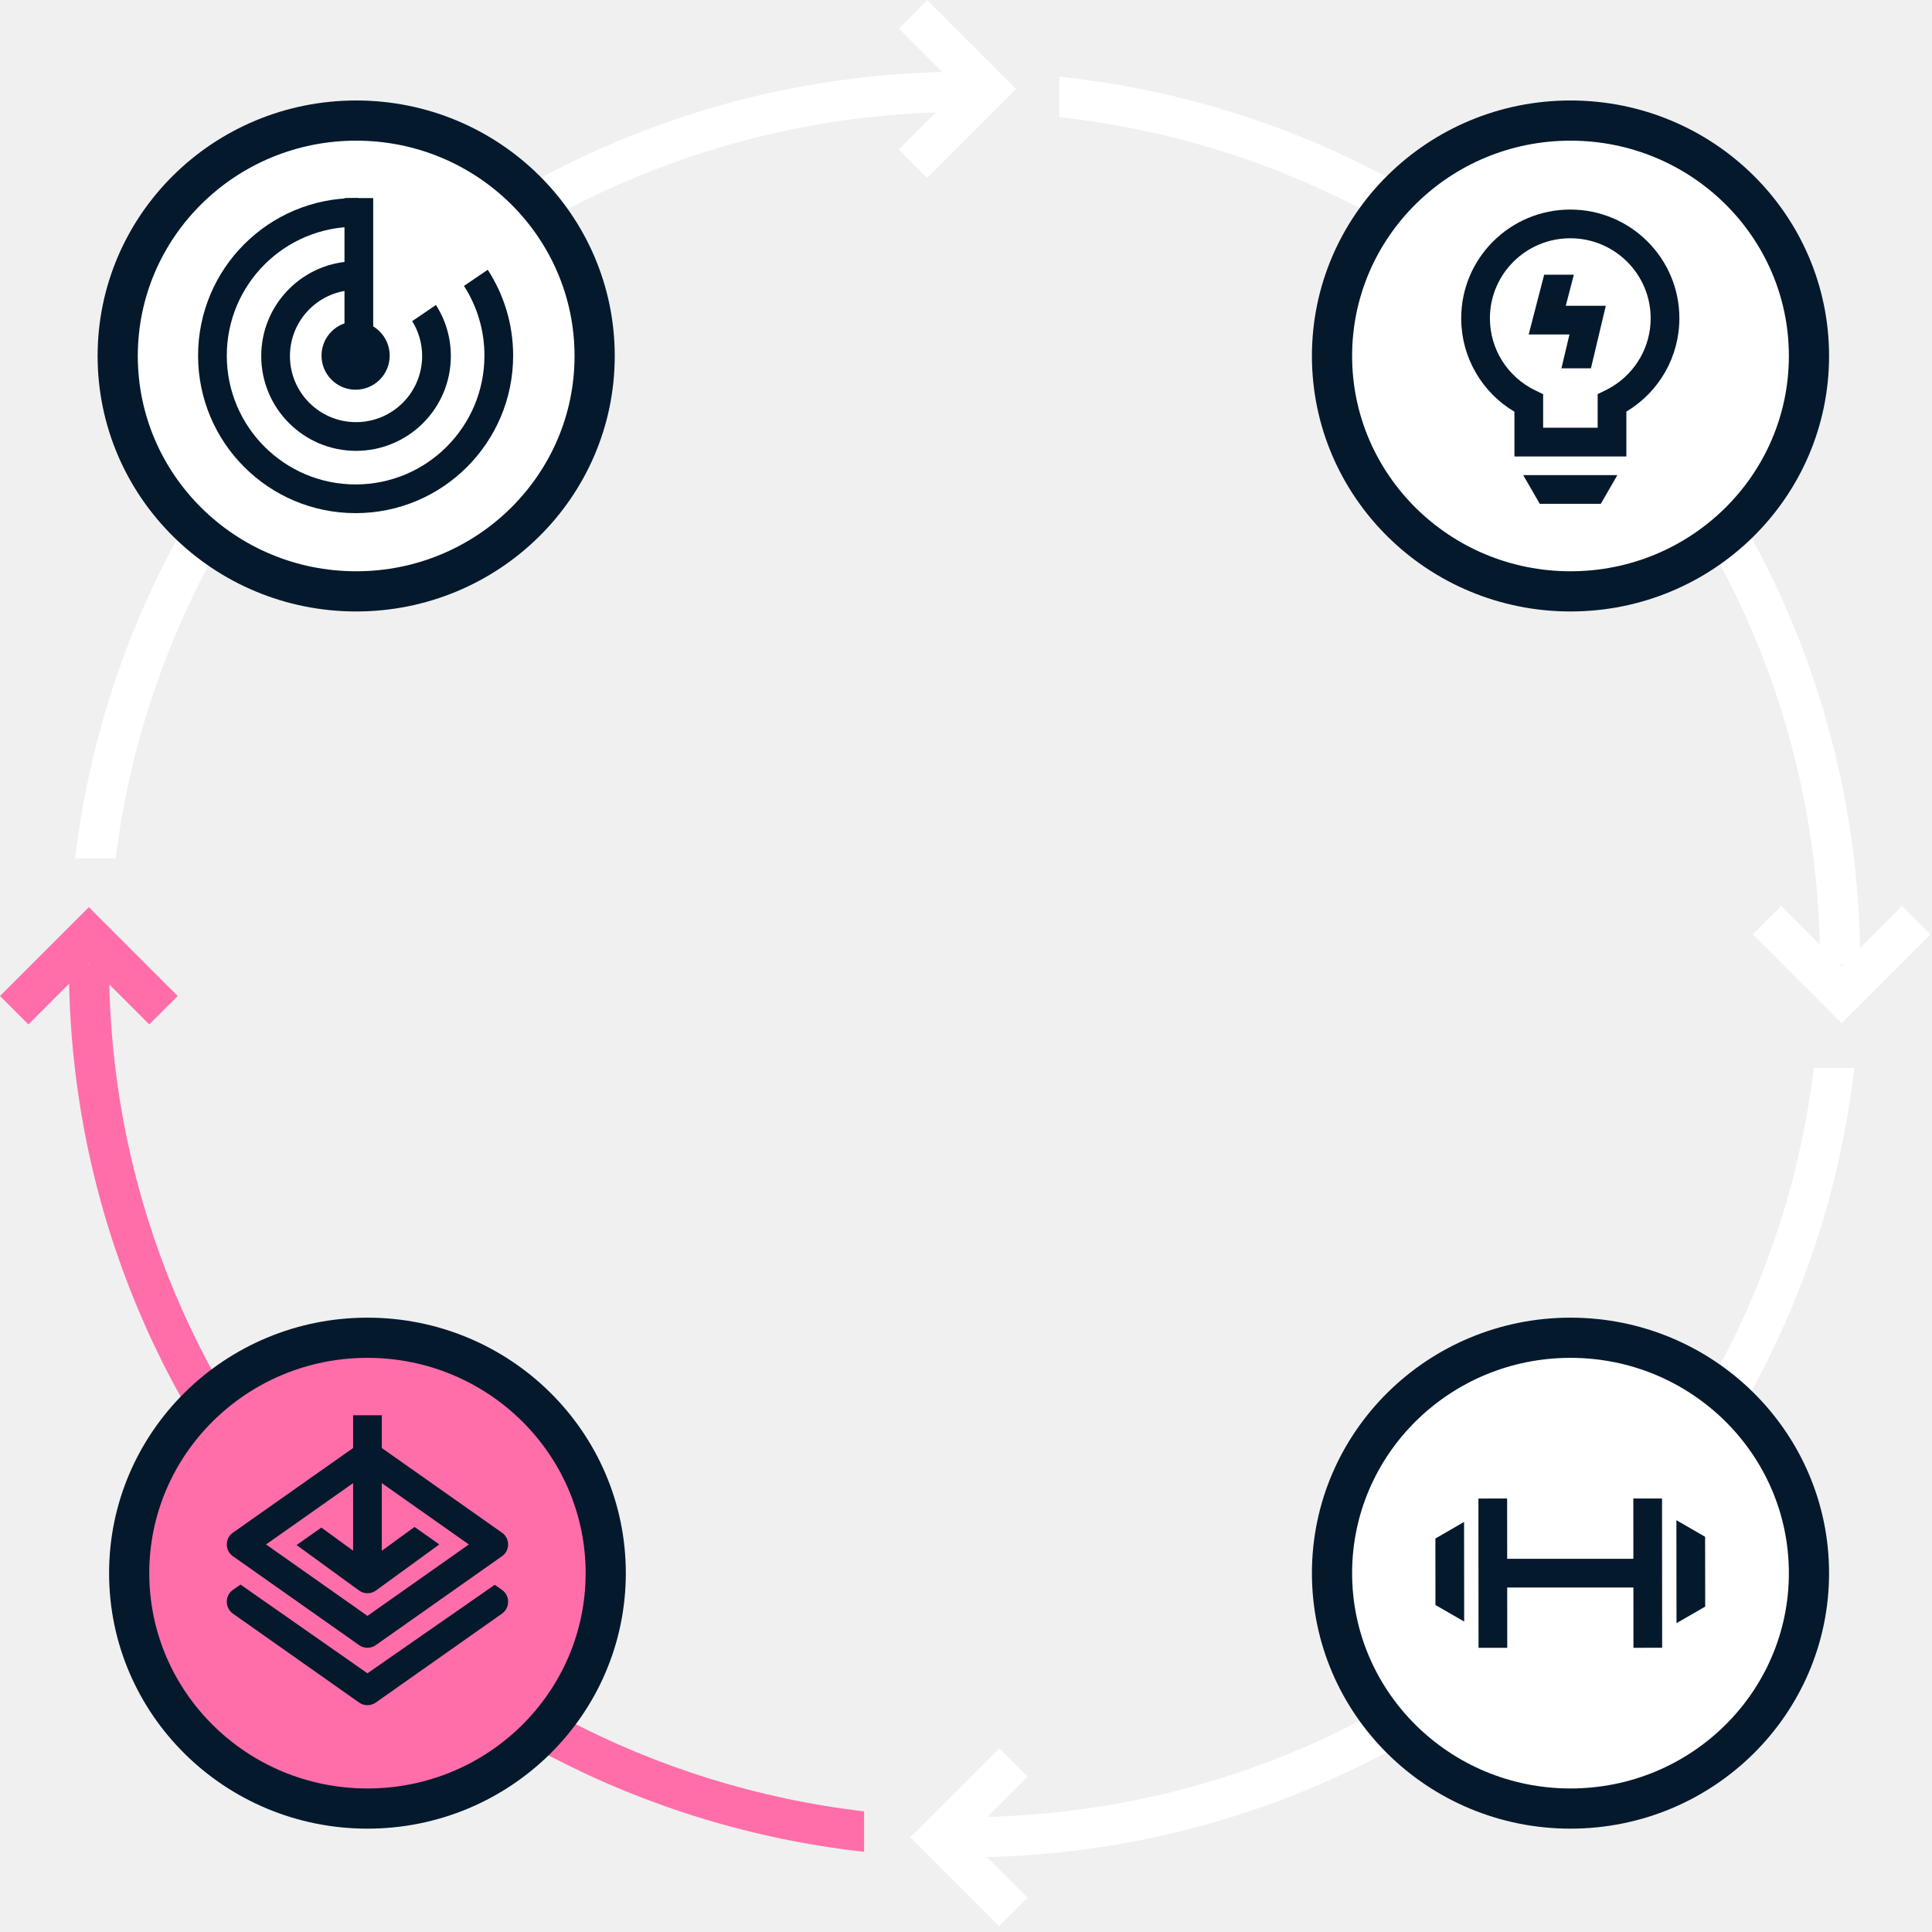
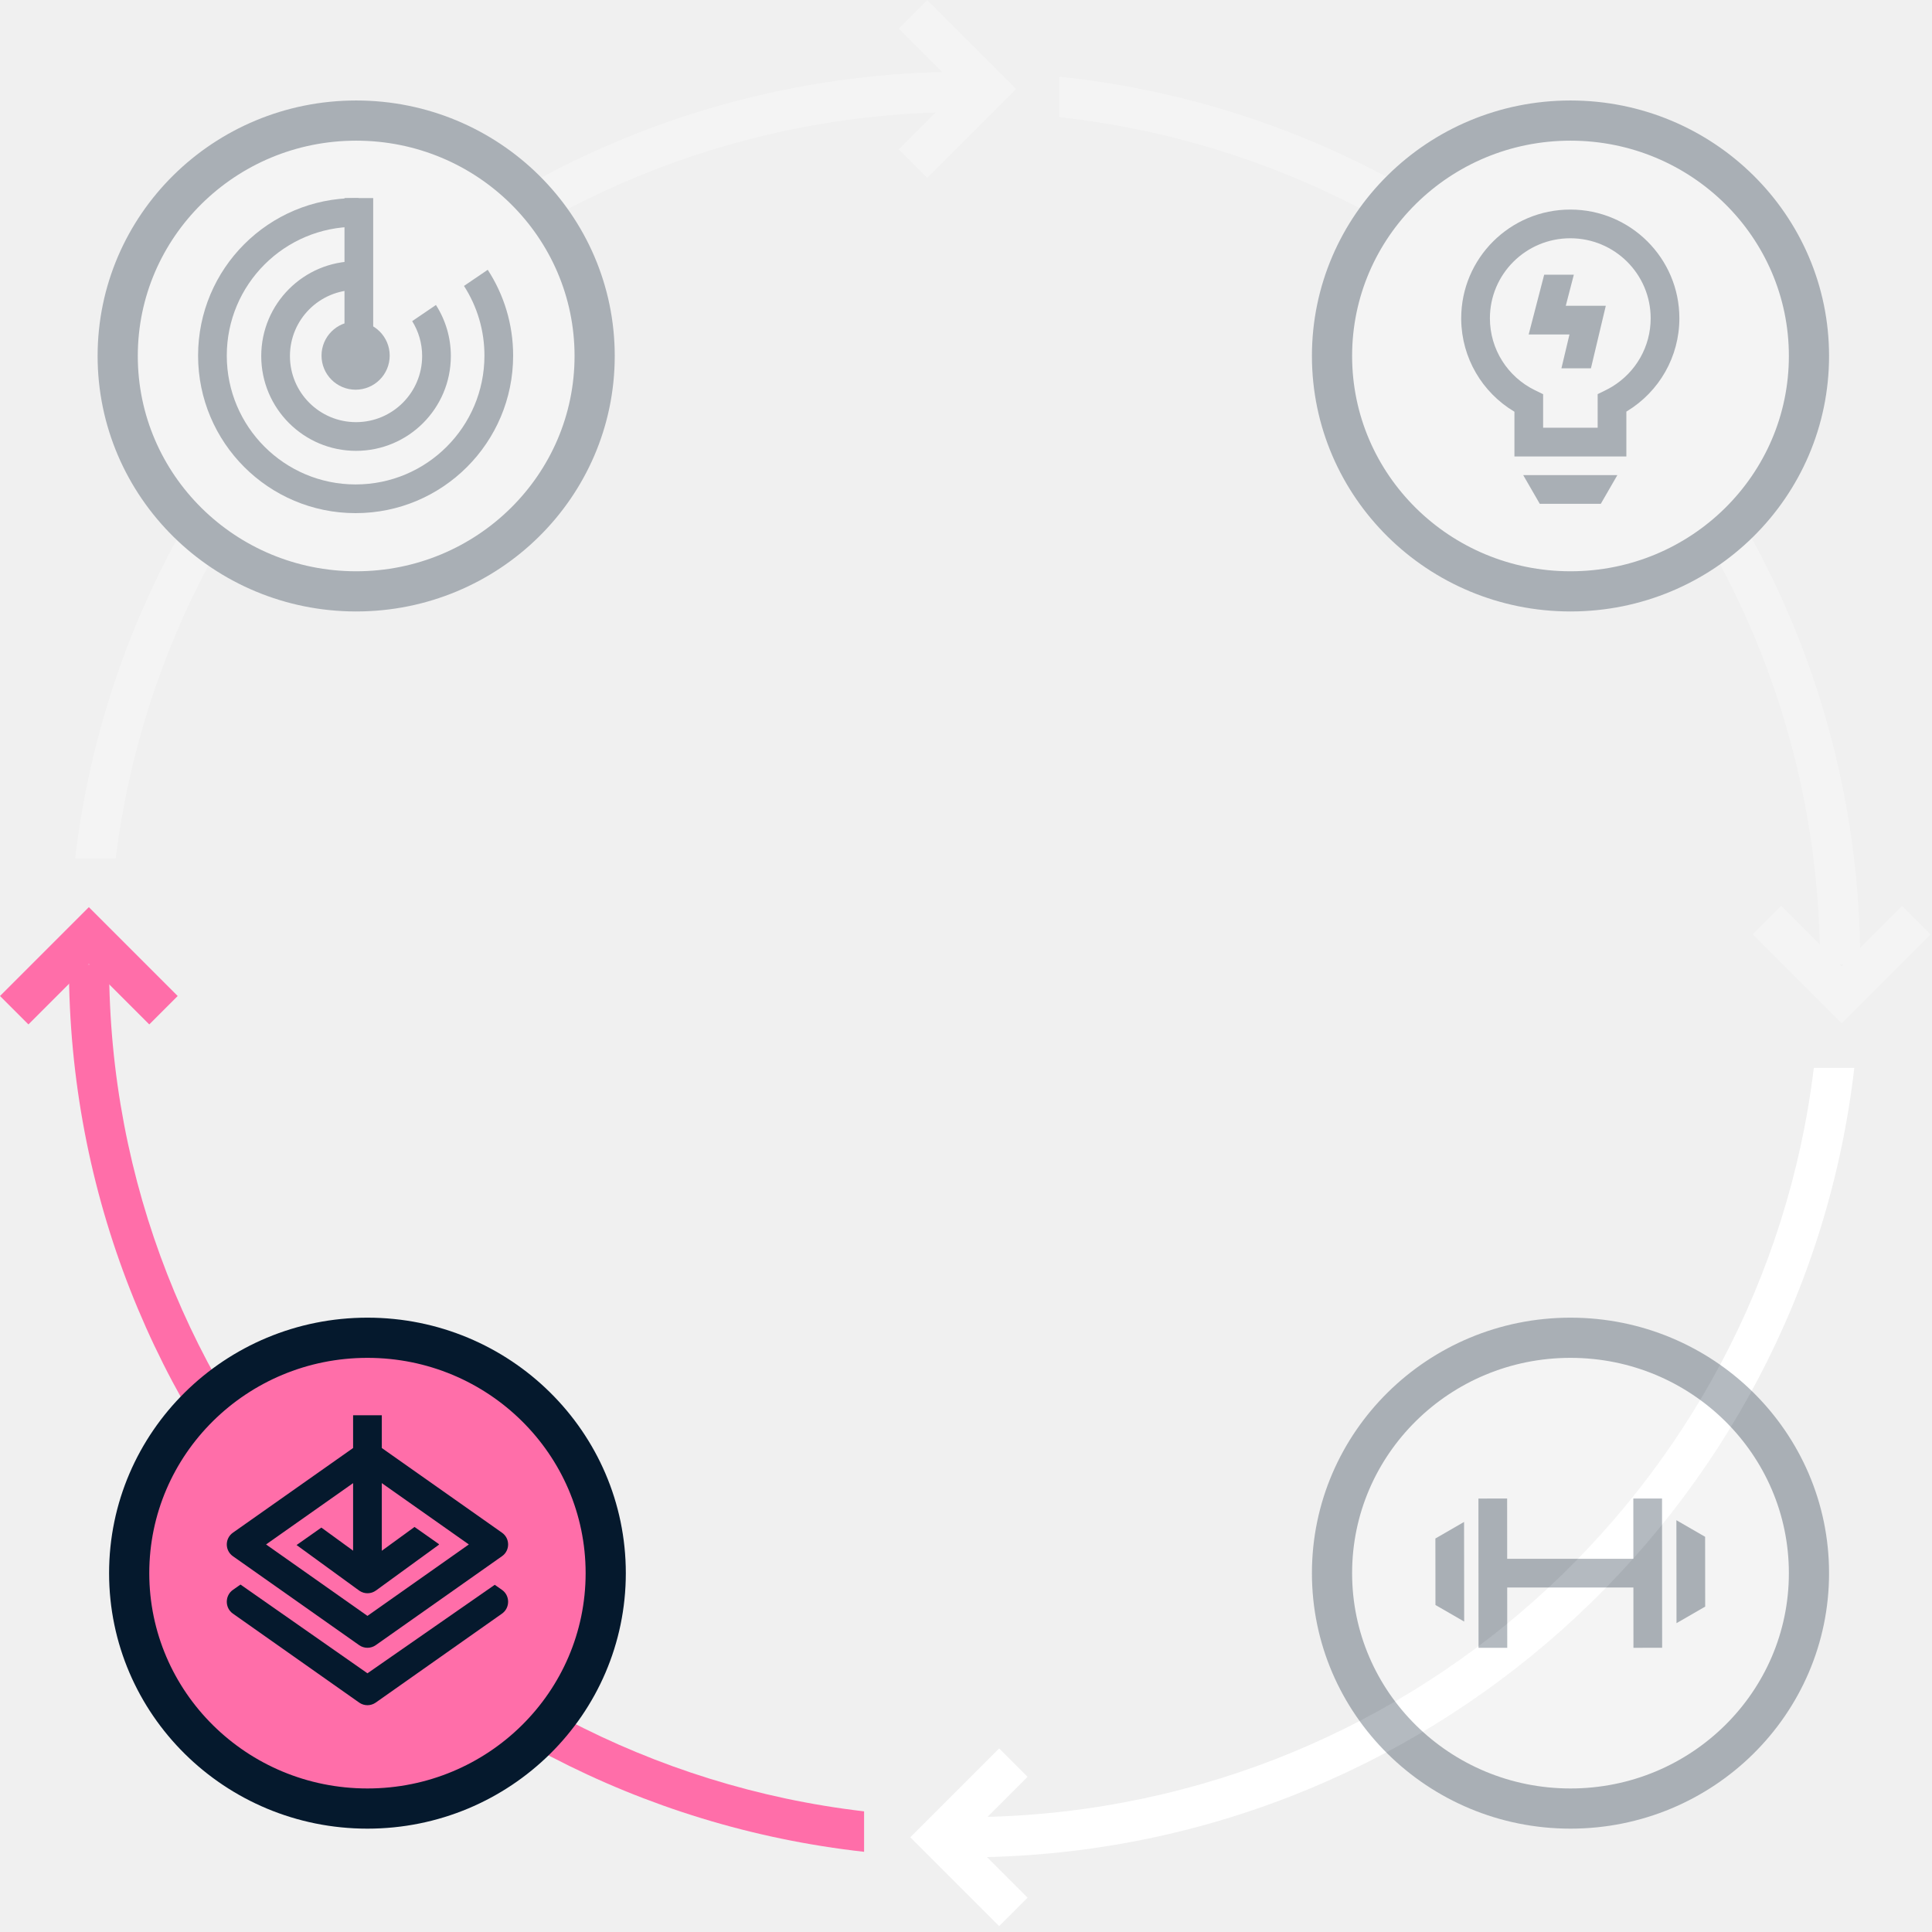
<svg viewBox="0 0 673 673">
  <g fill="none" fill-rule="evenodd">
-     <g transform="translate(26)">
+     <g opacity=".3" transform="translate(26)">
      <path d="M310 25v14C157.987 39 32.566 152.435 14.29 298.998H.185C18.54 144.675 150.253 25 310 25z" fill="#FFF" />
      <path fill="#FFF" fill-rule="nonzero" d="m297 .05-9.9 9.9L308.152 31l-21.05 21.05 9.899 9.9L327.95 31z" />
      <ellipse stroke="#05192D" stroke-width="14" fill="#FFF" cx="98.071" cy="124" rx="83.071" ry="82" />
      <g transform="translate(43 69)" fill="#05192D">
        <path d="M54.875 0c.334 0 .667.003 1 .009V10.01a47.554 47.554 0 0 0-1-.011C30.091 10 10 30.091 10 54.875S30.091 99.75 54.875 99.75 99.75 79.659 99.75 54.875a44.665 44.665 0 0 0-7.124-24.272l8.273-5.624c5.598 8.601 8.851 18.869 8.851 29.896 0 30.307-24.568 54.875-54.875 54.875S0 85.182 0 54.875 24.568 0 54.875 0zm.15 22c.284 0 .567.004.85.01v10.005c-.283-.01-.566-.015-.85-.015C42.309 32 32 42.309 32 55.025S42.309 78.05 55.025 78.05 78.05 67.741 78.05 55.025c0-4.463-1.27-8.63-3.468-12.159l8.276-5.625a32.87 32.87 0 0 1 5.192 17.784c0 18.24-14.786 33.025-33.025 33.025C36.785 88.05 22 73.264 22 55.025 22 36.785 36.786 22 55.025 22z" fill-rule="nonzero" />
        <circle cx="54.875" cy="54.875" r="11.875" />
        <path fill-rule="nonzero" d="M61 0v56H51V0z" />
      </g>
    </g>
    <g transform="translate(0 316)">
      <path d="M38 20c0 152.223 114.907 277.705 262.998 294.973l.001 14.092C145.166 311.725 24 179.97 24 20z" fill="#FF6EA9" />
      <path fill="#FF6EA9" fill-rule="nonzero" d="m61.9 30.95-9.9 9.9-21.05-21.052L9.9 40.85 0 30.95 30.95 0z" />
      <ellipse stroke="#05192D" stroke-width="14" fill="#FF6EA9" cx="128" cy="232" rx="83" ry="82" />
      <g fill="#05192D" fill-rule="nonzero">
        <path d="m83.776 235.967 44.041 30.786.183.13.107-.076 44.239-30.754 2.534 1.78c2.764 1.948 2.825 6.074.184 8.118l-.184.136-44 31a5 5 0 0 1-5.76 0l-44-31c-2.827-1.991-2.827-6.261 0-8.253l2.656-1.867z" />
        <path d="m125.12 186.913-44 31c-2.827 1.991-2.827 6.183 0 8.174l44 31a5 5 0 0 0 5.76 0l44-31c2.827-1.991 2.827-6.183 0-8.174l-44-31a5 5 0 0 0-5.76 0zm2.88 10.203L163.318 222 128 246.883 92.681 222 128 197.116z" />
        <path d="m144.4 215.904 8.394 5.909.167.23-22 16a5 5 0 0 1-5.685.137l-.197-.136-21.774-15.838 8.637-6.081 16.078 11.692 16.38-11.913z" />
        <path d="M133 177v52.361h-10V177z" />
      </g>
    </g>
-     <g transform="translate(369 26)">
+     <g opacity=".3" transform="translate(369 26)">
      <path d="M.004.72C156.798 17.151 279 149.346 279 310h-14C265 157.093 149.057 31.167.003 14.8z" fill="#FFF" />
      <path fill="#FFF" fill-rule="nonzero" d="m241.575 299.475 9.9-9.9 21.05 21.051 21.05-21.05 9.9 9.899-30.95 30.95z" />
      <ellipse stroke="#05192D" stroke-width="14" fill="#FFF" cx="178.071" cy="98" rx="83.071" ry="82" />
      <g fill="#05192D" fill-rule="nonzero">
        <path d="M178 47c-20.983 0-38 16.955-38 37.88l.003.482c.168 13.315 7.289 25.33 18.445 32.006l.093.055V133h38.993l-.001-15.624.25-.148C209.003 110.396 216 98.238 216 84.88 216 63.955 198.983 47 178 47zm0 10c15.468 0 28 12.486 28 27.88 0 9.829-5.145 18.77-13.418 23.806-.73.445-1.48.855-2.247 1.231l-2.801 1.372-.001 11.711h-18.992v-11.683l-2.812-1.369C156.18 105.304 150 95.645 150 84.88 150 69.486 162.532 57 178 57zm16.4 82.5-5.772 10H167.37l-5.773-10H194.4z" />
        <path d="m179.236 69.692-2.807 10.822h13.943l-5.183 21.793H174.91l2.804-11.793h-14.21l5.4-20.822h10.33z" />
      </g>
    </g>
    <path d="M645.932 372.001C628.03 526.807 496.092 647 336 647v-14c152.358 0 278.004-113.951 295.833-260.997z" fill="#FFF" />
    <path fill="#FFF" fill-rule="nonzero" d="m348.05 609.05 9.9 9.9L336.899 640l21.05 21.05-9.899 9.9L317.1 640z" />
-     <g transform="translate(471 473)">
+     <g opacity=".3" transform="translate(471 473)">
      <ellipse stroke="#05192D" stroke-width="14" fill="#FFF" cx="76.071" cy="75" rx="83.071" ry="82" />
      <g fill="#05192D" fill-rule="nonzero">
        <path d="m39 57.155.038 34.711-10.006-5.777-.025-23.164L39 57.155zM54 49l.04 52-10 .008-.04-52zm59 43.423-.039-35.868 10.006 5.777.025 24.321-9.993 5.77zM98 101l-.04-52 10-.008.04 52z" />
        <path d="M103 70v10H48V70z" />
      </g>
    </g>
  </g>
</svg>
